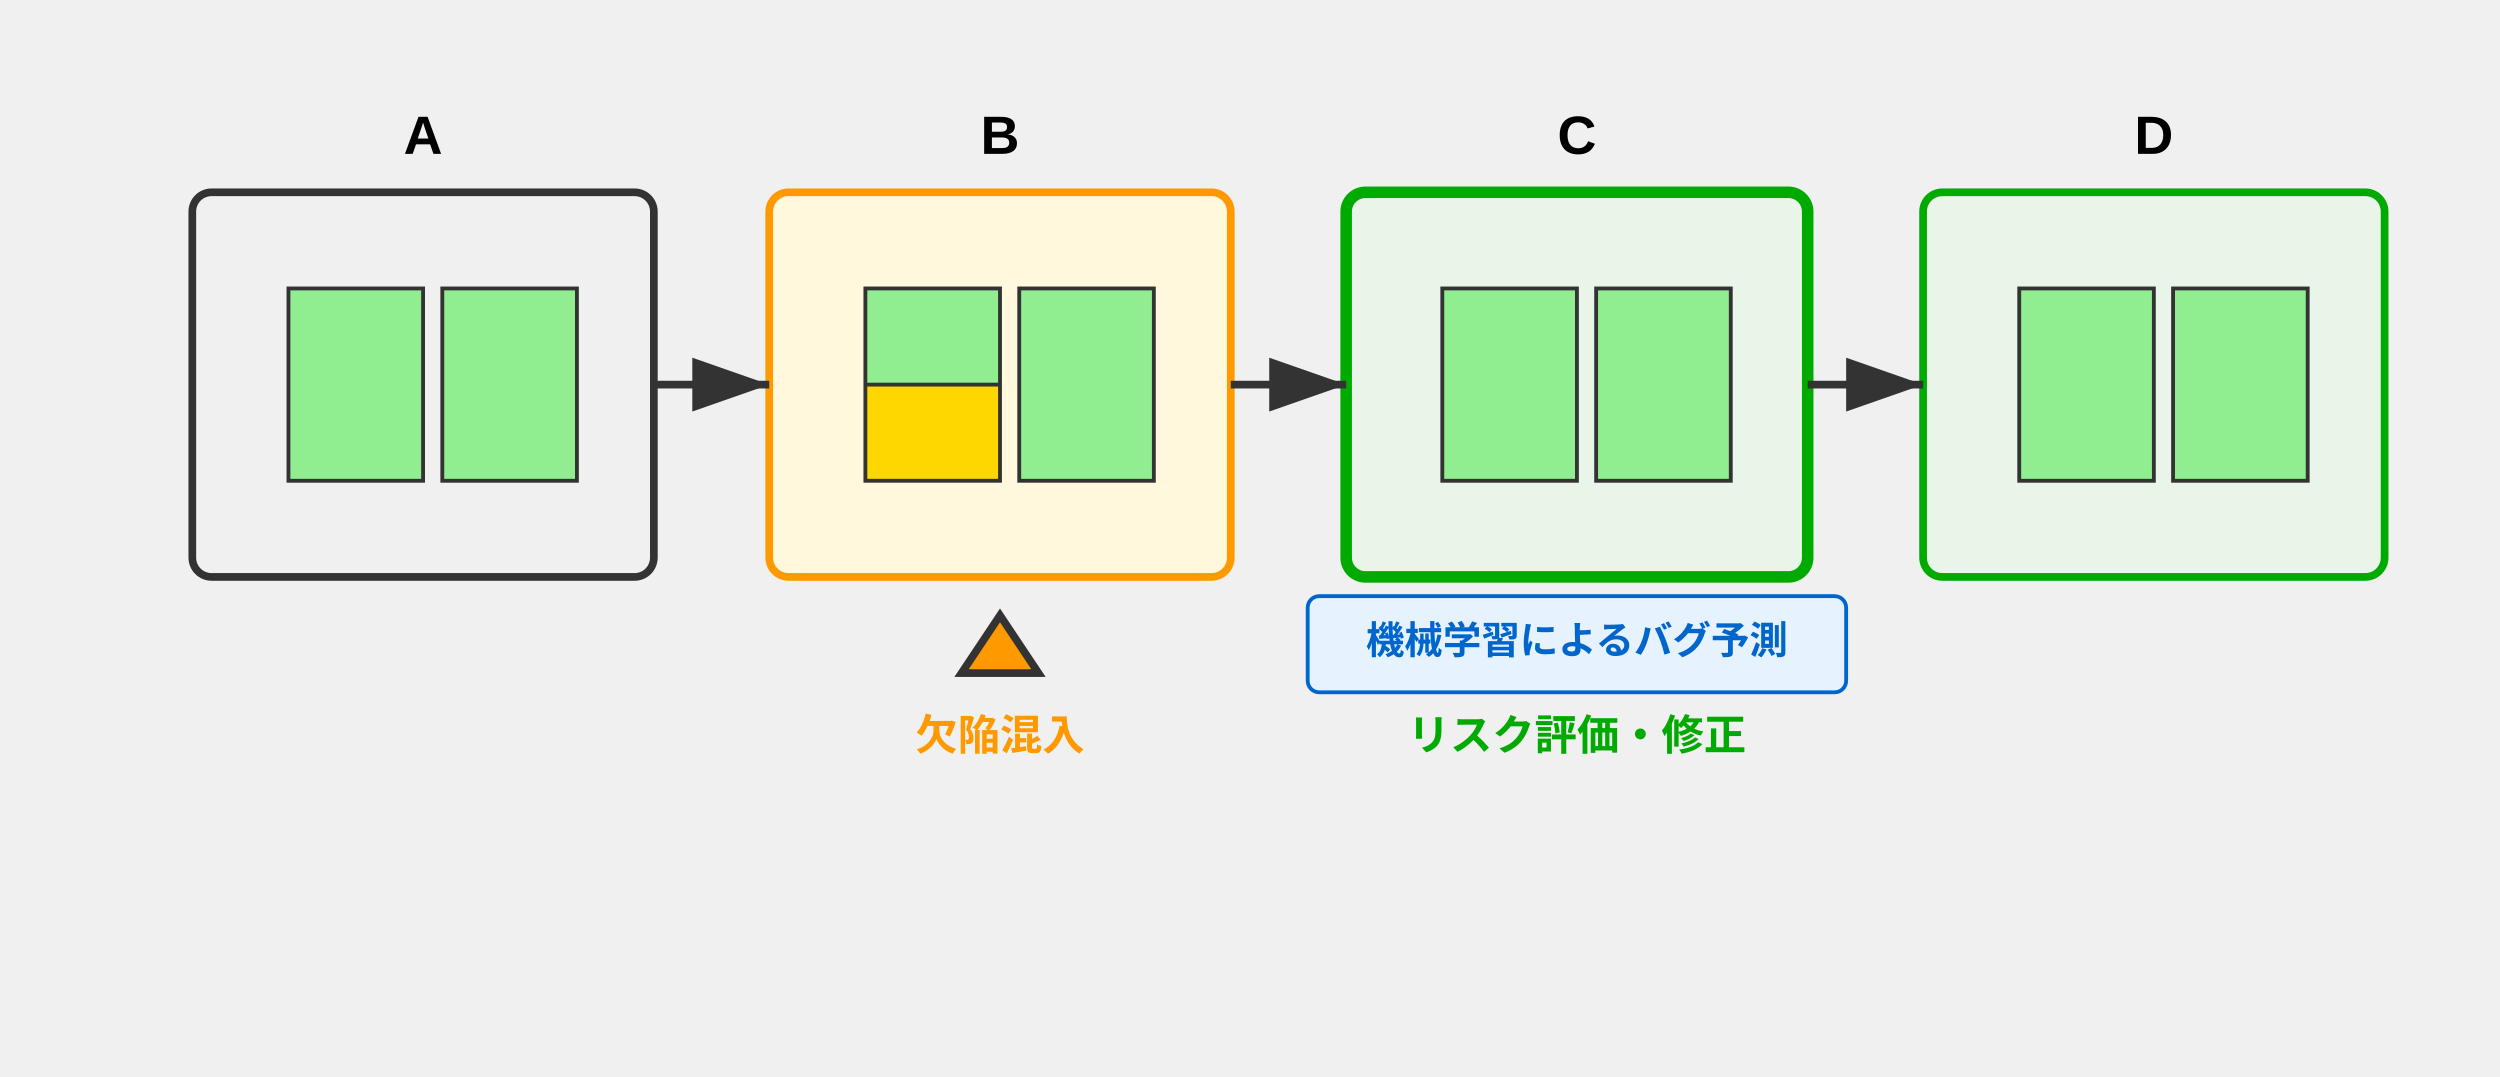
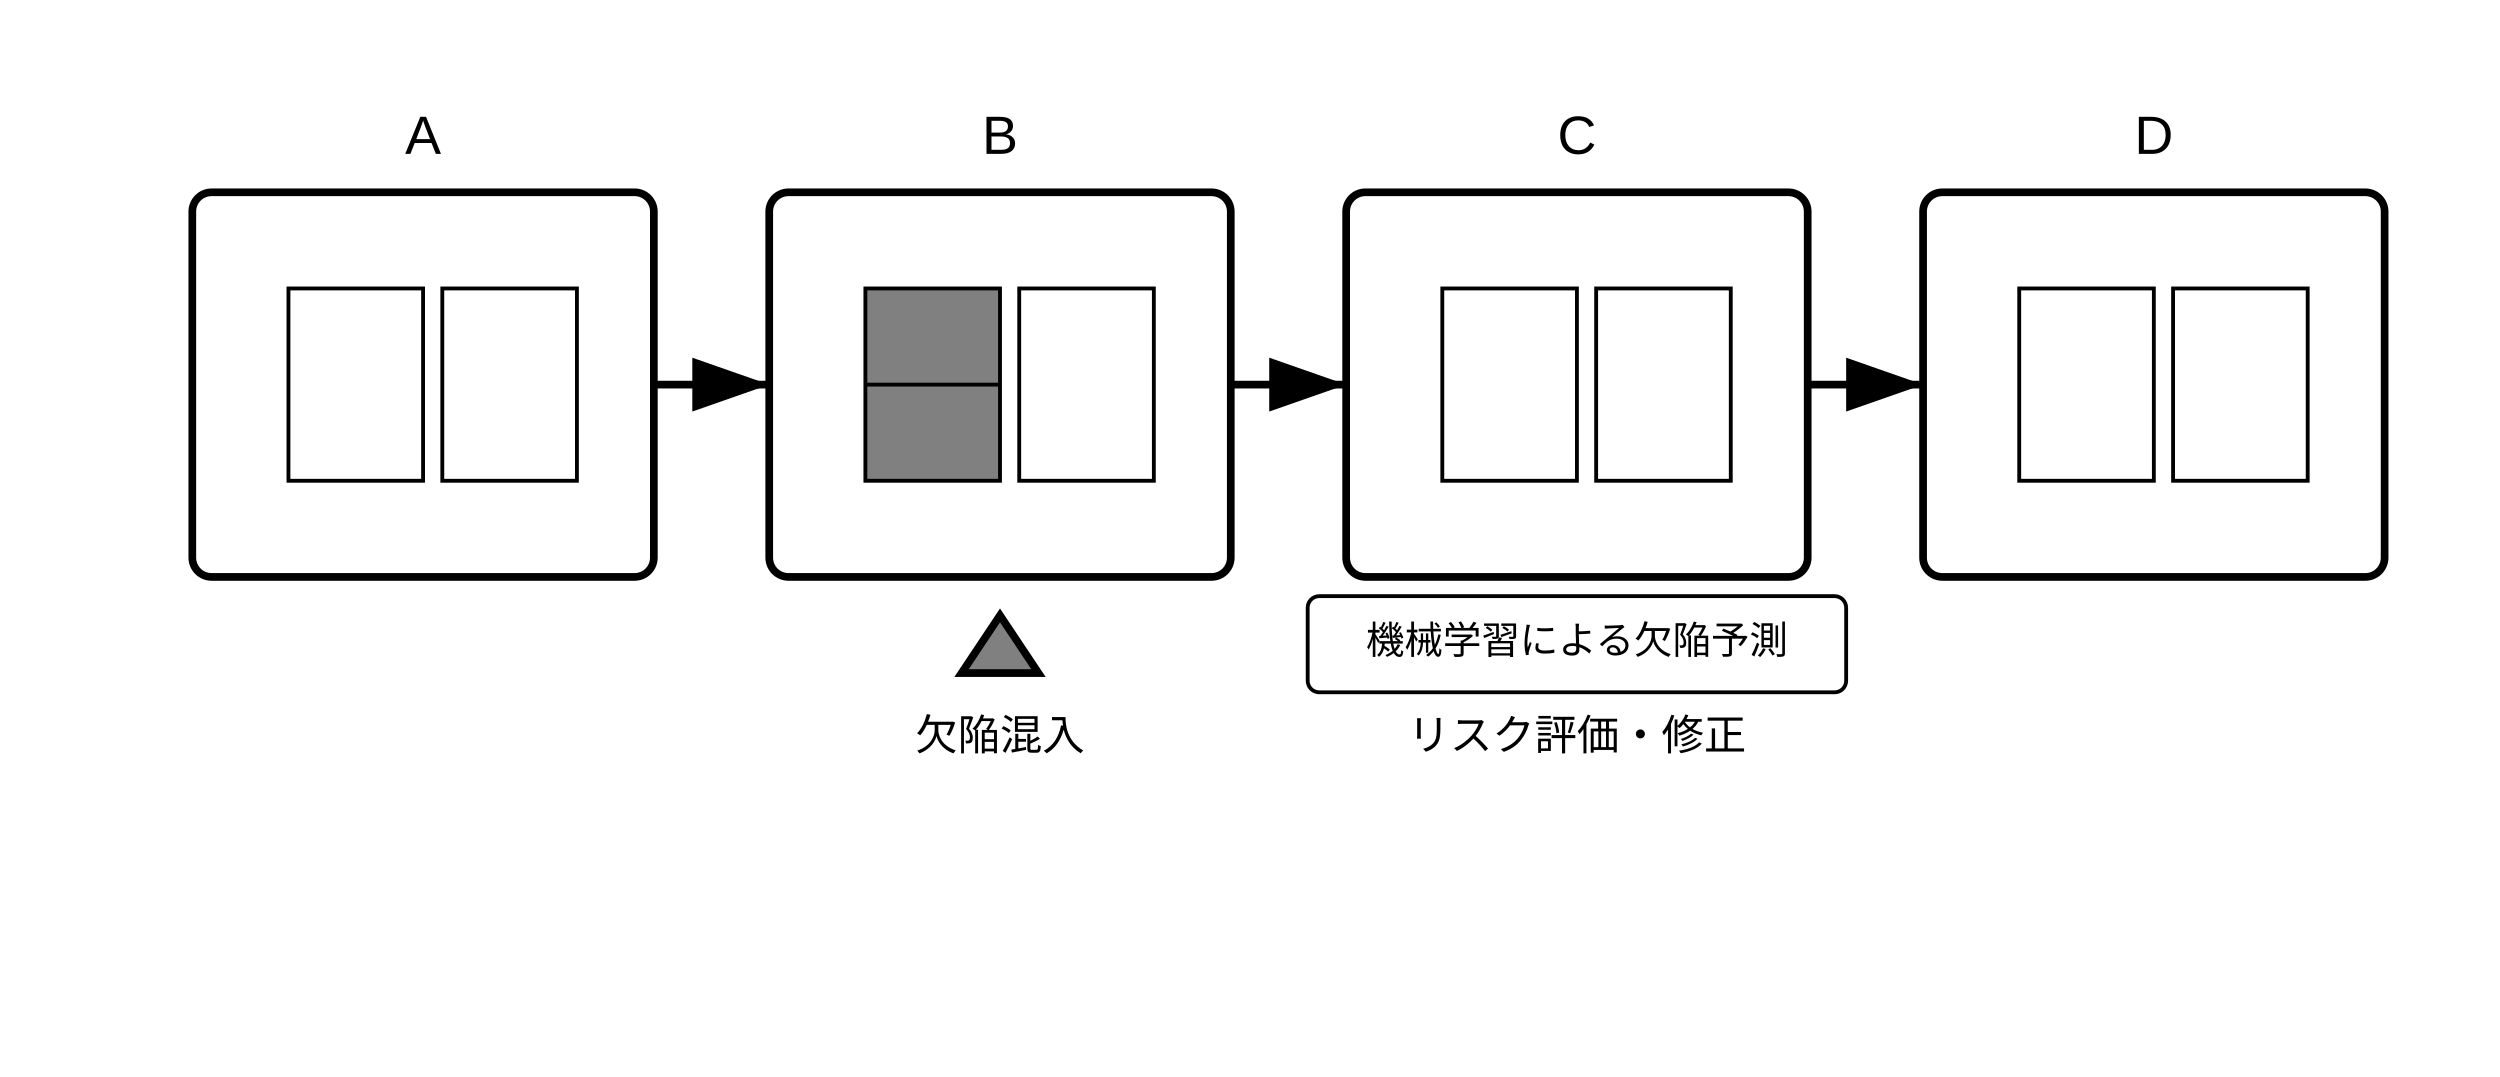
<svg xmlns="http://www.w3.org/2000/svg" width="650" height="280">
-   <rect x="50" y="50" width="120" height="100" fill="#f0f0f0" stroke="#333" stroke-width="2" rx="5" />
-   <rect x="75" y="75" width="35" height="50" fill="#90EE90" stroke="#333" stroke-width="1" />
-   <rect x="115" y="75" width="35" height="50" fill="#90EE90" stroke="#333" stroke-width="1" />
-   <rect x="200" y="50" width="120" height="100" fill="#fff8dc" stroke="#ff9900" stroke-width="2" rx="5" />
-   <rect x="225" y="75" width="35" height="50" fill="url(#defectGradient1)" stroke="#333" stroke-width="1" />
-   <line x1="225" y1="100" x2="260" y2="100" stroke="#333" stroke-width="1" />
-   <rect x="265" y="75" width="35" height="50" fill="#90EE90" stroke="#333" stroke-width="1" />
-   <rect x="350" y="50" width="120" height="100" fill="#e8f5e8" stroke="#00aa00" stroke-width="3" rx="5" />
-   <rect x="375" y="75" width="35" height="50" fill="#90EE90" stroke="#333" stroke-width="1" />
-   <rect x="415" y="75" width="35" height="50" fill="#90EE90" stroke="#333" stroke-width="1" />
-   <rect x="500" y="50" width="120" height="100" fill="#e8f5e8" stroke="#00aa00" stroke-width="2" rx="5" />
-   <rect x="525" y="75" width="35" height="50" fill="#90EE90" stroke="#333" stroke-width="1" />
-   <rect x="565" y="75" width="35" height="50" fill="#90EE90" stroke="#333" stroke-width="1" />
+   <rect width="650" height="280" fill="#ffffff" />
+   <rect x="50" y="50" width="120" height="100" fill="#ffffff" stroke="#000000" stroke-width="2" rx="5" />
+   <rect x="75" y="75" width="35" height="50" fill="#ffffff" stroke="#000000" stroke-width="1" />
+   <rect x="115" y="75" width="35" height="50" fill="#ffffff" stroke="#000000" stroke-width="1" />
+   <rect x="200" y="50" width="120" height="100" fill="#ffffff" stroke="#000000" stroke-width="2" rx="5" />
+   <rect x="225" y="75" width="35" height="50" fill="#808080" stroke="#000000" stroke-width="1" />
+   <line x1="225" y1="100" x2="260" y2="100" stroke="#000000" stroke-width="1" />
+   <rect x="265" y="75" width="35" height="50" fill="#ffffff" stroke="#000000" stroke-width="1" />
+   <rect x="350" y="50" width="120" height="100" fill="#ffffff" stroke="#000000" stroke-width="2" rx="5" />
+   <rect x="375" y="75" width="35" height="50" fill="#ffffff" stroke="#000000" stroke-width="1" />
+   <rect x="415" y="75" width="35" height="50" fill="#ffffff" stroke="#000000" stroke-width="1" />
+   <rect x="500" y="50" width="120" height="100" fill="#ffffff" stroke="#000000" stroke-width="2" rx="5" />
+   <rect x="525" y="75" width="35" height="50" fill="#ffffff" stroke="#000000" stroke-width="1" />
+   <rect x="565" y="75" width="35" height="50" fill="#ffffff" stroke="#000000" stroke-width="1" />
  <defs>
-     <linearGradient id="defectGradient1" x1="0%" y1="0%" x2="0%" y2="100%">
-       <stop offset="50%" style="stop-color:#90EE90;stop-opacity:1" />
-       <stop offset="50%" style="stop-color:#FFD700;stop-opacity:1" />
-     </linearGradient>
    <marker id="arrowhead" markerWidth="10" markerHeight="7" refX="10" refY="3.5" orient="auto">
-       <polygon points="0 0, 10 3.5, 0 7" fill="#333" />
+       <polygon points="0 0, 10 3.5, 0 7" fill="#000000" />
    </marker>
  </defs>
-   <line x1="170" y1="100" x2="200" y2="100" stroke="#333" stroke-width="2" marker-end="url(#arrowhead)" />
-   <line x1="320" y1="100" x2="350" y2="100" stroke="#333" stroke-width="2" marker-end="url(#arrowhead)" />
-   <line x1="470" y1="100" x2="500" y2="100" stroke="#333" stroke-width="2" marker-end="url(#arrowhead)" />
-   <text x="110" y="40" text-anchor="middle" font-family="Arial, sans-serif" font-size="14" font-weight="bold">A</text>
-   <text x="260" y="40" text-anchor="middle" font-family="Arial, sans-serif" font-size="14" font-weight="bold">B</text>
-   <text x="410" y="40" text-anchor="middle" font-family="Arial, sans-serif" font-size="14" font-weight="bold">C</text>
-   <text x="560" y="40" text-anchor="middle" font-family="Arial, sans-serif" font-size="14" font-weight="bold">D</text>
-   <path d="M 260 160 L 270 175 L 250 175 Z" fill="#ff9900" stroke="#333" stroke-width="2" />
-   <text x="260" y="195" text-anchor="middle" font-family="Arial, sans-serif" font-size="11" font-weight="bold" fill="#ff9900">欠陥混入</text>
-   <path d="M 410 160 L 420 175 L 400 175 Z" fill="#00aa00" stroke="#333" stroke-width="2" />
-   <text x="410" y="195" text-anchor="middle" font-family="Arial, sans-serif" font-size="11" font-weight="bold" fill="#00aa00">リスク評価・修正</text>
-   <rect x="340" y="155" width="140" height="25" fill="#e6f3ff" stroke="#0066cc" stroke-width="1" rx="3" />
-   <text x="410" y="170" text-anchor="middle" font-family="Arial, sans-serif" font-size="10" font-weight="bold" fill="#0066cc">機械学習によるバグ予測</text>
+   <line x1="170" y1="100" x2="200" y2="100" stroke="#000000" stroke-width="2" marker-end="url(#arrowhead)" />
+   <line x1="320" y1="100" x2="350" y2="100" stroke="#000000" stroke-width="2" marker-end="url(#arrowhead)" />
+   <line x1="470" y1="100" x2="500" y2="100" stroke="#000000" stroke-width="2" marker-end="url(#arrowhead)" />
+   <text x="110" y="40" text-anchor="middle" font-family="Arial, sans-serif" font-size="14">A</text>
+   <text x="260" y="40" text-anchor="middle" font-family="Arial, sans-serif" font-size="14">B</text>
+   <text x="410" y="40" text-anchor="middle" font-family="Arial, sans-serif" font-size="14">C</text>
+   <text x="560" y="40" text-anchor="middle" font-family="Arial, sans-serif" font-size="14">D</text>
+   <path d="M 260 160 L 270 175 L 250 175 Z" fill="#808080" stroke="#000000" stroke-width="2" />
+   <text x="260" y="195" text-anchor="middle" font-family="Arial, sans-serif" font-size="11" fill="#000000">欠陥混入</text>
+   <path d="M 410 160 L 420 175 L 400 175 Z" fill="#808080" stroke="#000000" stroke-width="2" />
+   <text x="410" y="195" text-anchor="middle" font-family="Arial, sans-serif" font-size="11" fill="#000000">リスク評価・修正</text>
+   <rect x="340" y="155" width="140" height="25" fill="#ffffff" stroke="#000000" stroke-width="1" rx="3" />
+   <text x="410" y="170" text-anchor="middle" font-family="Arial, sans-serif" font-size="10" fill="#000000">機械学習による欠陥予測</text>
</svg>
